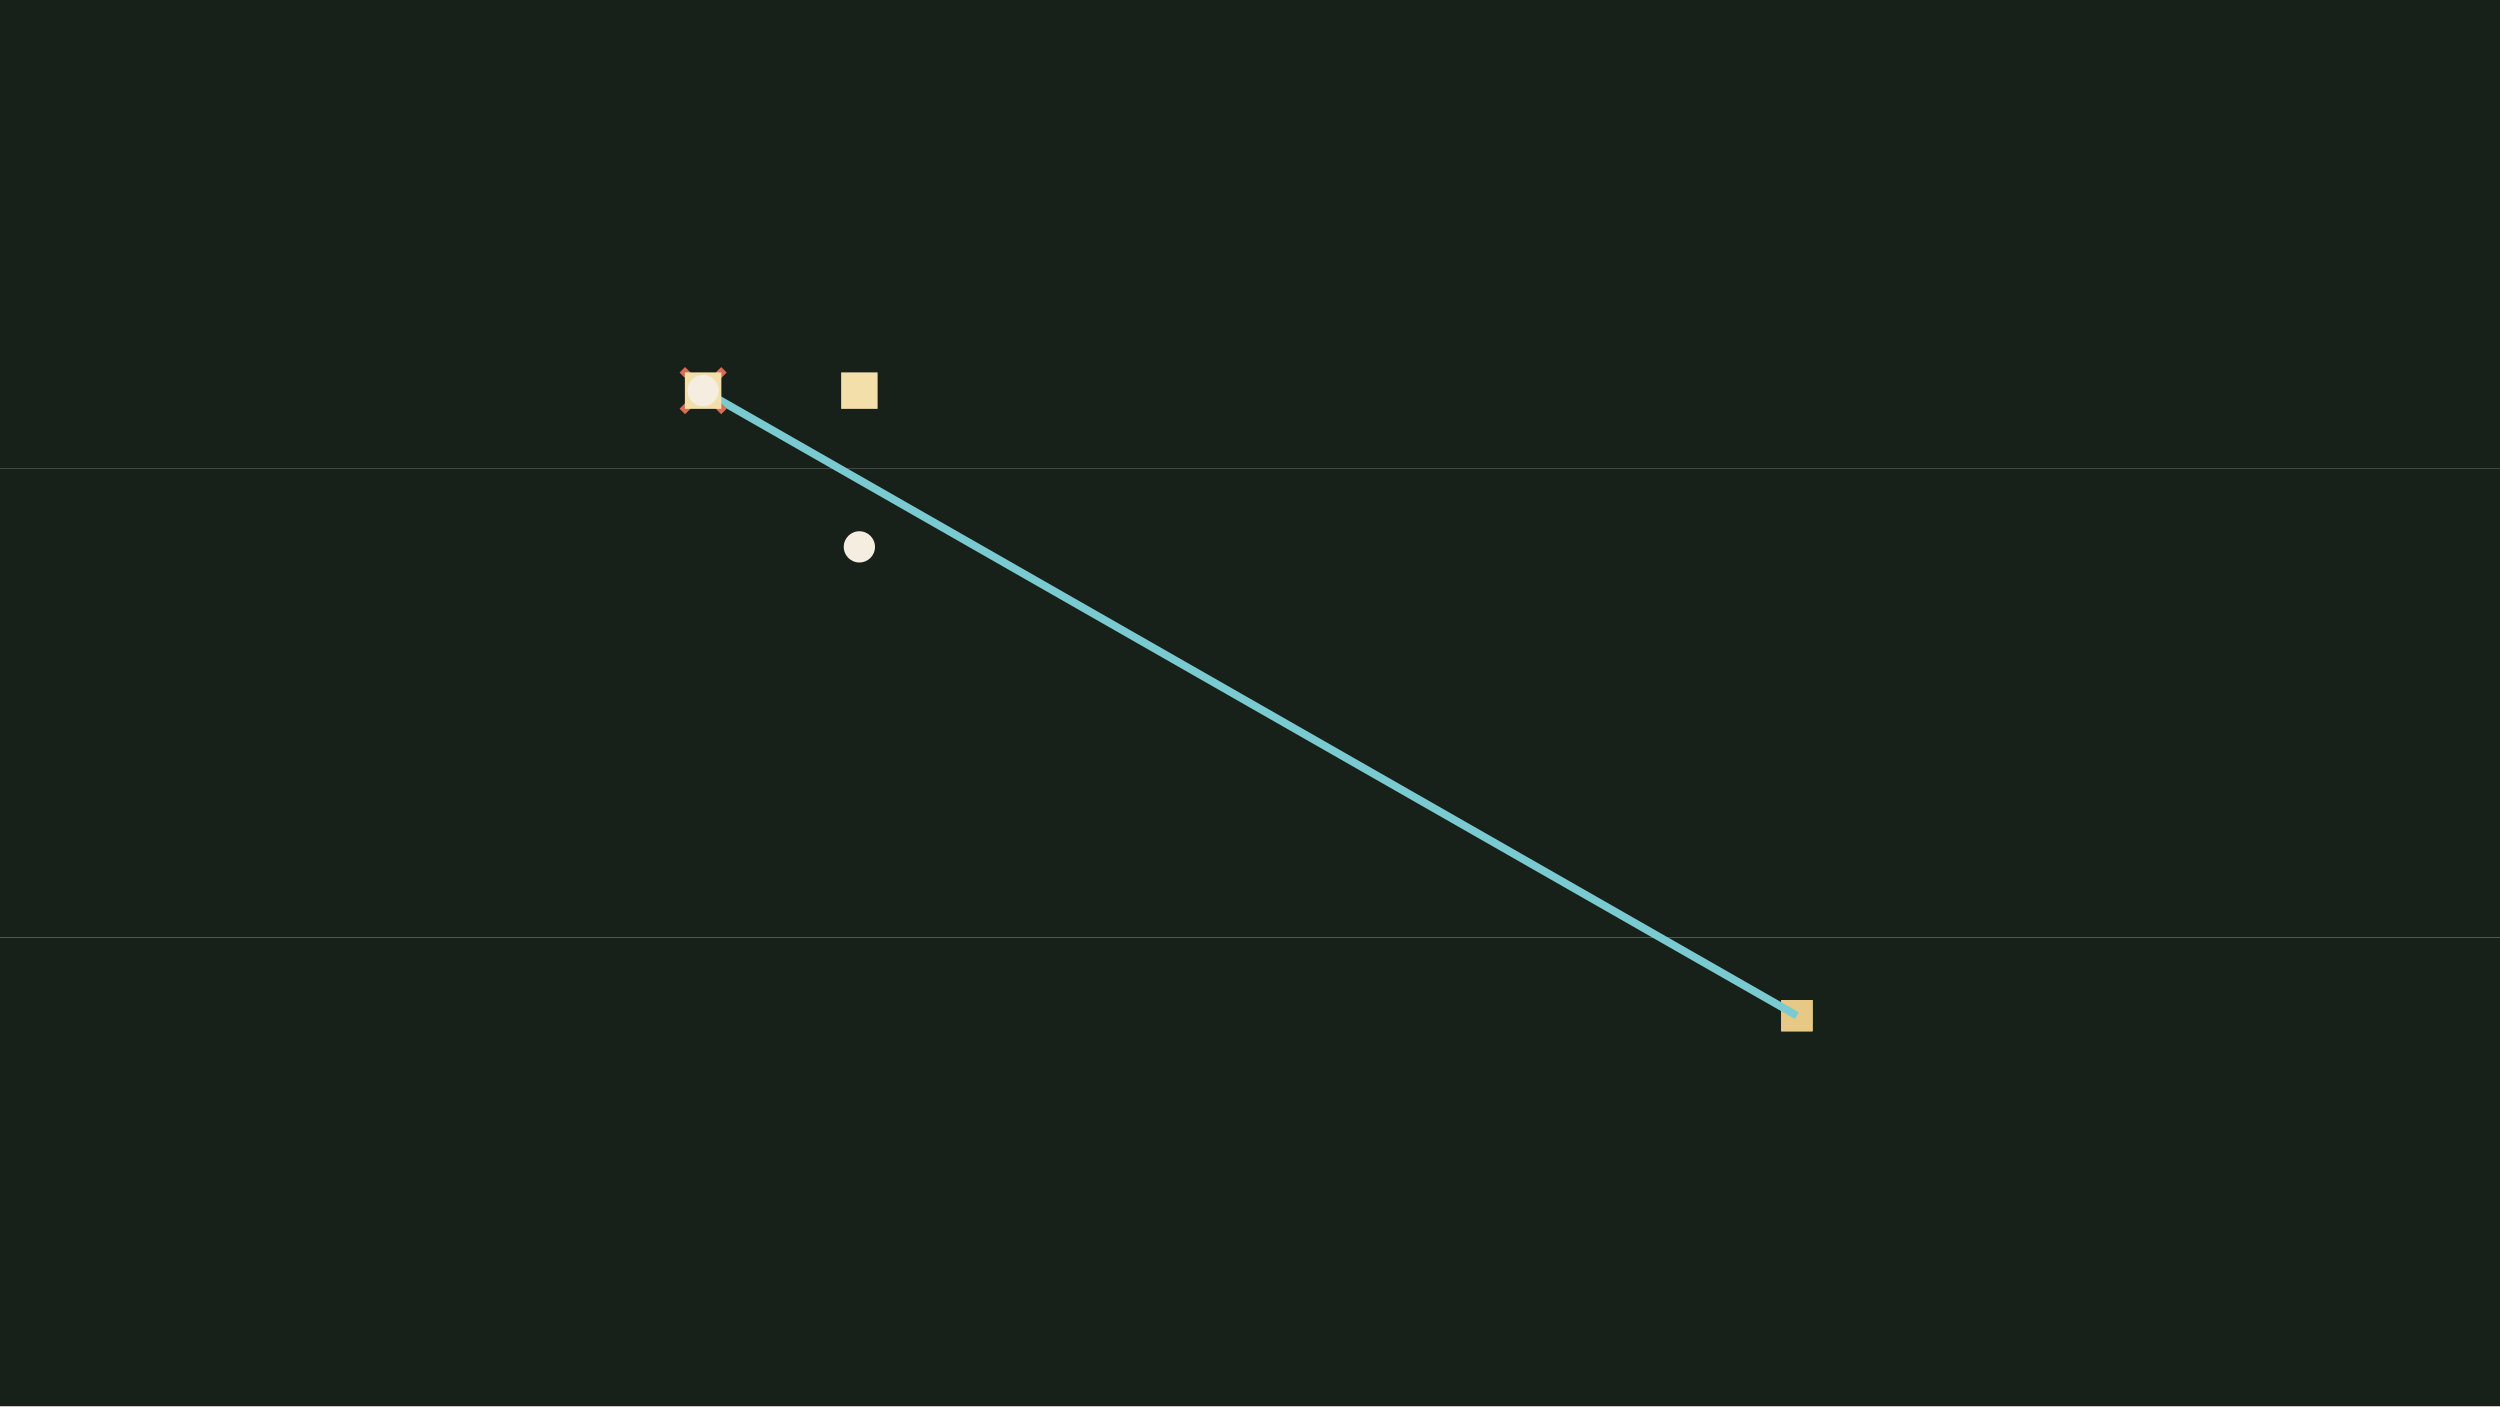
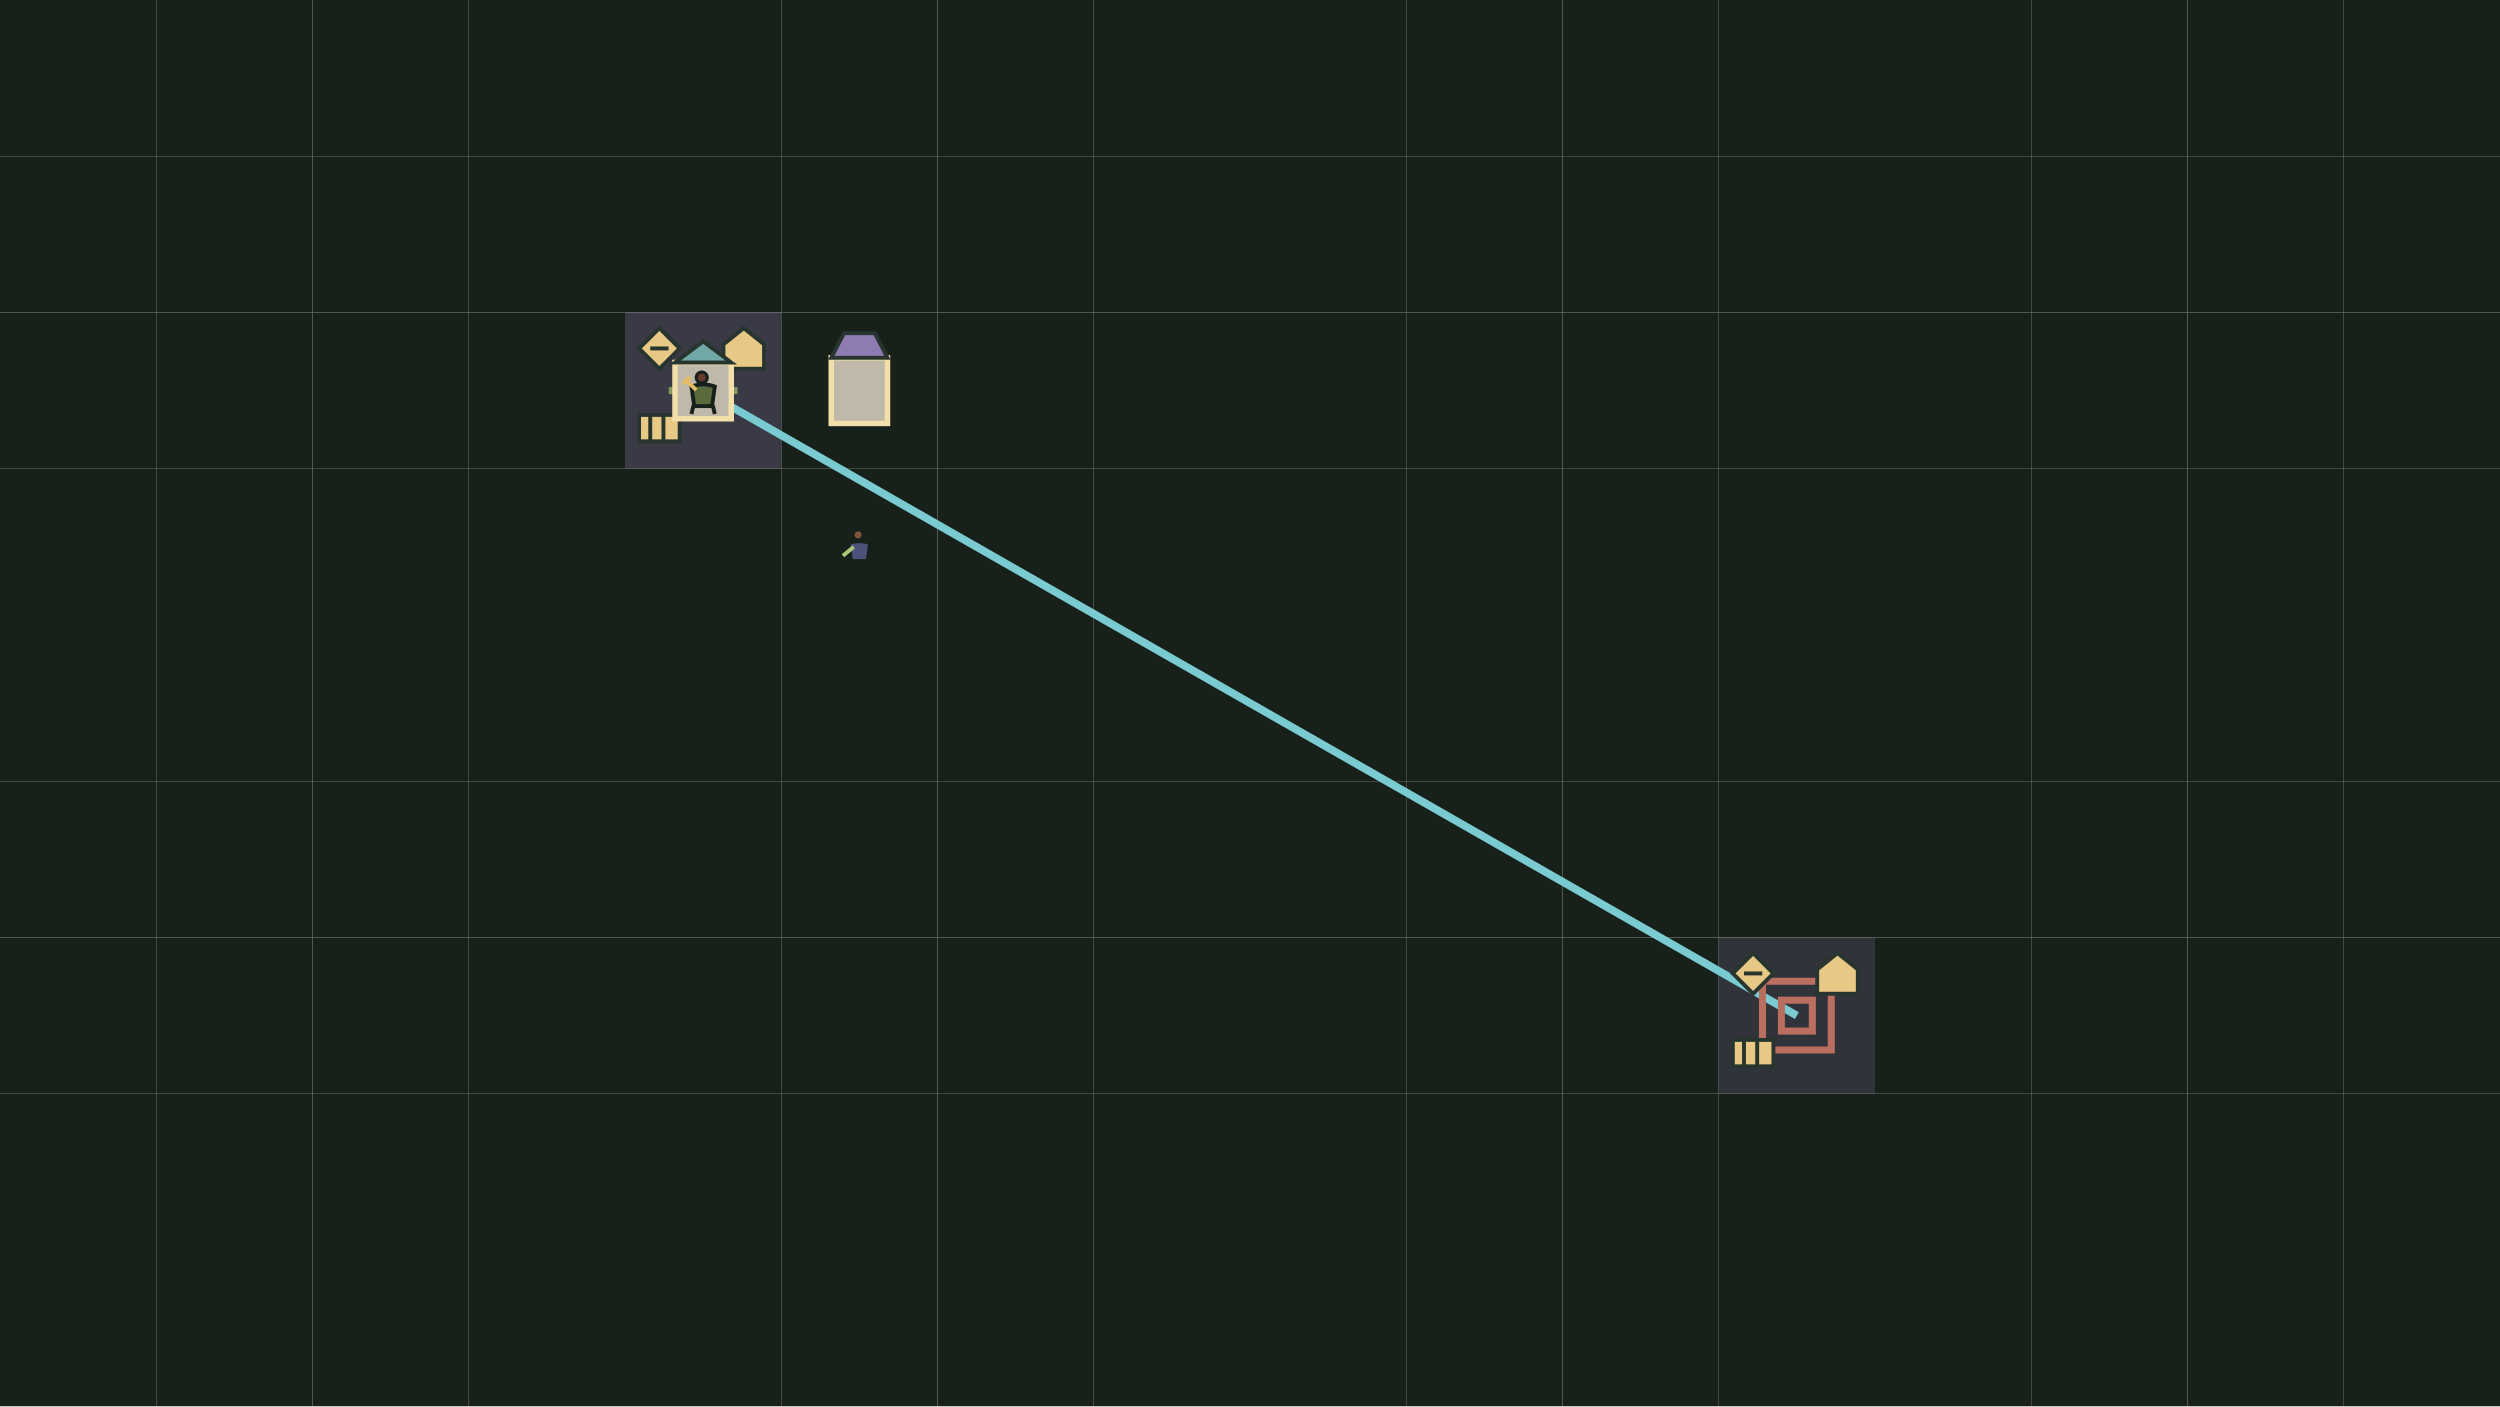
- <svg xmlns="http://www.w3.org/2000/svg" aria-label="town render baseline" data-signature="m7-r1-5c750b89" height="540" viewBox="0 0 960 540" width="960">
+ <svg xmlns="http://www.w3.org/2000/svg" aria-label="town district render baseline" data-detail="district" data-signature="m10.5-r2-c591e705" height="540" viewBox="0 0 960 540" width="960">
  <g id="terrain">
-     <rect data-pattern="rings" data-value="0" fill="#172019" height="180" width="240" x="0" y="0" />
-     <rect data-pattern="rings" data-value="0" fill="#172019" height="180" width="240" x="240" y="0" />
-     <rect data-pattern="rings" data-value="0" fill="#172019" height="180" width="240" x="480" y="0" />
-     <rect data-pattern="rings" data-value="0" fill="#172019" height="180" width="240" x="720" y="0" />
-     <rect data-pattern="rings" data-value="0" fill="#172019" height="180" width="240" x="0" y="180" />
-     <rect data-pattern="rings" data-value="0" fill="#172019" height="180" width="240" x="240" y="180" />
-     <rect data-pattern="rings" data-value="0" fill="#172019" height="180" width="240" x="480" y="180" />
-     <rect data-pattern="rings" data-value="0" fill="#172019" height="180" width="240" x="720" y="180" />
-     <rect data-pattern="rings" data-value="0" fill="#172019" height="180" width="240" x="0" y="360" />
-     <rect data-pattern="rings" data-value="0" fill="#172019" height="180" width="240" x="240" y="360" />
-     <rect data-pattern="rings" data-value="0" fill="#172019" height="180" width="240" x="480" y="360" />
-     <rect data-pattern="rings" data-value="0" fill="#172019" height="180" width="240" x="720" y="360" />
+     <rect data-pattern="rings" data-tile="0" data-value="0" fill="#172019" height="60" width="60" x="0" y="0" />
+     <rect data-pattern="rings" data-tile="1" data-value="0" fill="#172019" height="60" width="60" x="60" y="0" />
+     <rect data-pattern="rings" data-tile="2" data-value="0" fill="#172019" height="60" width="60" x="120" y="0" />
+     <rect data-pattern="rings" data-tile="3" data-value="0" fill="#172019" height="60" width="60" x="180" y="0" />
+     <rect data-pattern="rings" data-tile="4" data-value="0" fill="#172019" height="60" width="60" x="240" y="0" />
+     <rect data-pattern="rings" data-tile="5" data-value="0" fill="#172019" height="60" width="60" x="300" y="0" />
+     <rect data-pattern="rings" data-tile="6" data-value="0" fill="#172019" height="60" width="60" x="360" y="0" />
+     <rect data-pattern="rings" data-tile="7" data-value="0" fill="#172019" height="60" width="60" x="420" y="0" />
+     <rect data-pattern="rings" data-tile="8" data-value="0" fill="#172019" height="60" width="60" x="480" y="0" />
+     <rect data-pattern="rings" data-tile="9" data-value="0" fill="#172019" height="60" width="60" x="540" y="0" />
+     <rect data-pattern="rings" data-tile="10" data-value="0" fill="#172019" height="60" width="60" x="600" y="0" />
+     <rect data-pattern="rings" data-tile="11" data-value="0" fill="#172019" height="60" width="60" x="660" y="0" />
+     <rect data-pattern="rings" data-tile="12" data-value="0" fill="#172019" height="60" width="60" x="720" y="0" />
+     <rect data-pattern="rings" data-tile="13" data-value="0" fill="#172019" height="60" width="60" x="780" y="0" />
+     <rect data-pattern="rings" data-tile="14" data-value="0" fill="#172019" height="60" width="60" x="840" y="0" />
+     <rect data-pattern="rings" data-tile="15" data-value="0" fill="#172019" height="60" width="60" x="900" y="0" />
+     <rect data-pattern="rings" data-tile="16" data-value="0" fill="#172019" height="60" width="60" x="0" y="60" />
+     <rect data-pattern="rings" data-tile="17" data-value="0" fill="#172019" height="60" width="60" x="60" y="60" />
+     <rect data-pattern="rings" data-tile="18" data-value="0" fill="#172019" height="60" width="60" x="120" y="60" />
+     <rect data-pattern="rings" data-tile="19" data-value="0" fill="#172019" height="60" width="60" x="180" y="60" />
+     <rect data-pattern="rings" data-tile="20" data-value="0" fill="#172019" height="60" width="60" x="240" y="60" />
+     <rect data-pattern="rings" data-tile="21" data-value="0" fill="#172019" height="60" width="60" x="300" y="60" />
+     <rect data-pattern="rings" data-tile="22" data-value="0" fill="#172019" height="60" width="60" x="360" y="60" />
+     <rect data-pattern="rings" data-tile="23" data-value="0" fill="#172019" height="60" width="60" x="420" y="60" />
+     <rect data-pattern="rings" data-tile="24" data-value="0" fill="#172019" height="60" width="60" x="480" y="60" />
+     <rect data-pattern="rings" data-tile="25" data-value="0" fill="#172019" height="60" width="60" x="540" y="60" />
+     <rect data-pattern="rings" data-tile="26" data-value="0" fill="#172019" height="60" width="60" x="600" y="60" />
+     <rect data-pattern="rings" data-tile="27" data-value="0" fill="#172019" height="60" width="60" x="660" y="60" />
+     <rect data-pattern="rings" data-tile="28" data-value="0" fill="#172019" height="60" width="60" x="720" y="60" />
+     <rect data-pattern="rings" data-tile="29" data-value="0" fill="#172019" height="60" width="60" x="780" y="60" />
+     <rect data-pattern="rings" data-tile="30" data-value="0" fill="#172019" height="60" width="60" x="840" y="60" />
+     <rect data-pattern="rings" data-tile="31" data-value="0" fill="#172019" height="60" width="60" x="900" y="60" />
+     <rect data-pattern="rings" data-tile="32" data-value="0" fill="#172019" height="60" width="60" x="0" y="120" />
+     <rect data-pattern="rings" data-tile="33" data-value="0" fill="#172019" height="60" width="60" x="60" y="120" />
+     <rect data-pattern="rings" data-tile="34" data-value="0" fill="#172019" height="60" width="60" x="120" y="120" />
+     <rect data-pattern="rings" data-tile="35" data-value="0" fill="#172019" height="60" width="60" x="180" y="120" />
+     <rect data-pattern="rings" data-tile="36" data-value="220" fill="#393a46" height="60" width="60" x="240" y="120" />
+     <rect data-pattern="rings" data-tile="37" data-value="0" fill="#172019" height="60" width="60" x="300" y="120" />
+     <rect data-pattern="rings" data-tile="38" data-value="0" fill="#172019" height="60" width="60" x="360" y="120" />
+     <rect data-pattern="rings" data-tile="39" data-value="0" fill="#172019" height="60" width="60" x="420" y="120" />
+     <rect data-pattern="rings" data-tile="40" data-value="0" fill="#172019" height="60" width="60" x="480" y="120" />
+     <rect data-pattern="rings" data-tile="41" data-value="0" fill="#172019" height="60" width="60" x="540" y="120" />
+     <rect data-pattern="rings" data-tile="42" data-value="0" fill="#172019" height="60" width="60" x="600" y="120" />
+     <rect data-pattern="rings" data-tile="43" data-value="0" fill="#172019" height="60" width="60" x="660" y="120" />
+     <rect data-pattern="rings" data-tile="44" data-value="0" fill="#172019" height="60" width="60" x="720" y="120" />
+     <rect data-pattern="rings" data-tile="45" data-value="0" fill="#172019" height="60" width="60" x="780" y="120" />
+     <rect data-pattern="rings" data-tile="46" data-value="0" fill="#172019" height="60" width="60" x="840" y="120" />
+     <rect data-pattern="rings" data-tile="47" data-value="0" fill="#172019" height="60" width="60" x="900" y="120" />
+     <rect data-pattern="rings" data-tile="48" data-value="0" fill="#172019" height="60" width="60" x="0" y="180" />
+     <rect data-pattern="rings" data-tile="49" data-value="0" fill="#172019" height="60" width="60" x="60" y="180" />
+     <rect data-pattern="rings" data-tile="50" data-value="0" fill="#172019" height="60" width="60" x="120" y="180" />
+     <rect data-pattern="rings" data-tile="51" data-value="0" fill="#172019" height="60" width="60" x="180" y="180" />
+     <rect data-pattern="rings" data-tile="52" data-value="0" fill="#172019" height="60" width="60" x="240" y="180" />
+     <rect data-pattern="rings" data-tile="53" data-value="0" fill="#172019" height="60" width="60" x="300" y="180" />
+     <rect data-pattern="rings" data-tile="54" data-value="0" fill="#172019" height="60" width="60" x="360" y="180" />
+     <rect data-pattern="rings" data-tile="55" data-value="0" fill="#172019" height="60" width="60" x="420" y="180" />
+     <rect data-pattern="rings" data-tile="56" data-value="0" fill="#172019" height="60" width="60" x="480" y="180" />
+     <rect data-pattern="rings" data-tile="57" data-value="0" fill="#172019" height="60" width="60" x="540" y="180" />
+     <rect data-pattern="rings" data-tile="58" data-value="0" fill="#172019" height="60" width="60" x="600" y="180" />
+     <rect data-pattern="rings" data-tile="59" data-value="0" fill="#172019" height="60" width="60" x="660" y="180" />
+     <rect data-pattern="rings" data-tile="60" data-value="0" fill="#172019" height="60" width="60" x="720" y="180" />
+     <rect data-pattern="rings" data-tile="61" data-value="0" fill="#172019" height="60" width="60" x="780" y="180" />
+     <rect data-pattern="rings" data-tile="62" data-value="0" fill="#172019" height="60" width="60" x="840" y="180" />
+     <rect data-pattern="rings" data-tile="63" data-value="0" fill="#172019" height="60" width="60" x="900" y="180" />
+     <rect data-pattern="rings" data-tile="64" data-value="0" fill="#172019" height="60" width="60" x="0" y="240" />
+     <rect data-pattern="rings" data-tile="65" data-value="0" fill="#172019" height="60" width="60" x="60" y="240" />
+     <rect data-pattern="rings" data-tile="66" data-value="0" fill="#172019" height="60" width="60" x="120" y="240" />
+     <rect data-pattern="rings" data-tile="67" data-value="0" fill="#172019" height="60" width="60" x="180" y="240" />
+     <rect data-pattern="rings" data-tile="68" data-value="0" fill="#172019" height="60" width="60" x="240" y="240" />
+     <rect data-pattern="rings" data-tile="69" data-value="0" fill="#172019" height="60" width="60" x="300" y="240" />
+     <rect data-pattern="rings" data-tile="70" data-value="0" fill="#172019" height="60" width="60" x="360" y="240" />
+     <rect data-pattern="rings" data-tile="71" data-value="0" fill="#172019" height="60" width="60" x="420" y="240" />
+     <rect data-pattern="rings" data-tile="72" data-value="0" fill="#172019" height="60" width="60" x="480" y="240" />
+     <rect data-pattern="rings" data-tile="73" data-value="0" fill="#172019" height="60" width="60" x="540" y="240" />
+     <rect data-pattern="rings" data-tile="74" data-value="0" fill="#172019" height="60" width="60" x="600" y="240" />
+     <rect data-pattern="rings" data-tile="75" data-value="0" fill="#172019" height="60" width="60" x="660" y="240" />
+     <rect data-pattern="rings" data-tile="76" data-value="0" fill="#172019" height="60" width="60" x="720" y="240" />
+     <rect data-pattern="rings" data-tile="77" data-value="0" fill="#172019" height="60" width="60" x="780" y="240" />
+     <rect data-pattern="rings" data-tile="78" data-value="0" fill="#172019" height="60" width="60" x="840" y="240" />
+     <rect data-pattern="rings" data-tile="79" data-value="0" fill="#172019" height="60" width="60" x="900" y="240" />
+     <rect data-pattern="rings" data-tile="80" data-value="0" fill="#172019" height="60" width="60" x="0" y="300" />
+     <rect data-pattern="rings" data-tile="81" data-value="0" fill="#172019" height="60" width="60" x="60" y="300" />
+     <rect data-pattern="rings" data-tile="82" data-value="0" fill="#172019" height="60" width="60" x="120" y="300" />
+     <rect data-pattern="rings" data-tile="83" data-value="0" fill="#172019" height="60" width="60" x="180" y="300" />
+     <rect data-pattern="rings" data-tile="84" data-value="0" fill="#172019" height="60" width="60" x="240" y="300" />
+     <rect data-pattern="rings" data-tile="85" data-value="0" fill="#172019" height="60" width="60" x="300" y="300" />
+     <rect data-pattern="rings" data-tile="86" data-value="0" fill="#172019" height="60" width="60" x="360" y="300" />
+     <rect data-pattern="rings" data-tile="87" data-value="0" fill="#172019" height="60" width="60" x="420" y="300" />
+     <rect data-pattern="rings" data-tile="88" data-value="0" fill="#172019" height="60" width="60" x="480" y="300" />
+     <rect data-pattern="rings" data-tile="89" data-value="0" fill="#172019" height="60" width="60" x="540" y="300" />
+     <rect data-pattern="rings" data-tile="90" data-value="0" fill="#172019" height="60" width="60" x="600" y="300" />
+     <rect data-pattern="rings" data-tile="91" data-value="0" fill="#172019" height="60" width="60" x="660" y="300" />
+     <rect data-pattern="rings" data-tile="92" data-value="0" fill="#172019" height="60" width="60" x="720" y="300" />
+     <rect data-pattern="rings" data-tile="93" data-value="0" fill="#172019" height="60" width="60" x="780" y="300" />
+     <rect data-pattern="rings" data-tile="94" data-value="0" fill="#172019" height="60" width="60" x="840" y="300" />
+     <rect data-pattern="rings" data-tile="95" data-value="0" fill="#172019" height="60" width="60" x="900" y="300" />
+     <rect data-pattern="rings" data-tile="96" data-value="0" fill="#172019" height="60" width="60" x="0" y="360" />
+     <rect data-pattern="rings" data-tile="97" data-value="0" fill="#172019" height="60" width="60" x="60" y="360" />
+     <rect data-pattern="rings" data-tile="98" data-value="0" fill="#172019" height="60" width="60" x="120" y="360" />
+     <rect data-pattern="rings" data-tile="99" data-value="0" fill="#172019" height="60" width="60" x="180" y="360" />
+     <rect data-pattern="rings" data-tile="100" data-value="0" fill="#172019" height="60" width="60" x="240" y="360" />
+     <rect data-pattern="rings" data-tile="101" data-value="0" fill="#172019" height="60" width="60" x="300" y="360" />
+     <rect data-pattern="rings" data-tile="102" data-value="0" fill="#172019" height="60" width="60" x="360" y="360" />
+     <rect data-pattern="rings" data-tile="103" data-value="0" fill="#172019" height="60" width="60" x="420" y="360" />
+     <rect data-pattern="rings" data-tile="104" data-value="0" fill="#172019" height="60" width="60" x="480" y="360" />
+     <rect data-pattern="rings" data-tile="105" data-value="0" fill="#172019" height="60" width="60" x="540" y="360" />
+     <rect data-pattern="rings" data-tile="106" data-value="0" fill="#172019" height="60" width="60" x="600" y="360" />
+     <rect data-pattern="rings" data-tile="107" data-value="160" fill="#30333a" height="60" width="60" x="660" y="360" />
+     <rect data-pattern="rings" data-tile="108" data-value="0" fill="#172019" height="60" width="60" x="720" y="360" />
+     <rect data-pattern="rings" data-tile="109" data-value="0" fill="#172019" height="60" width="60" x="780" y="360" />
+     <rect data-pattern="rings" data-tile="110" data-value="0" fill="#172019" height="60" width="60" x="840" y="360" />
+     <rect data-pattern="rings" data-tile="111" data-value="0" fill="#172019" height="60" width="60" x="900" y="360" />
+     <rect data-pattern="rings" data-tile="112" data-value="0" fill="#172019" height="60" width="60" x="0" y="420" />
+     <rect data-pattern="rings" data-tile="113" data-value="0" fill="#172019" height="60" width="60" x="60" y="420" />
+     <rect data-pattern="rings" data-tile="114" data-value="0" fill="#172019" height="60" width="60" x="120" y="420" />
+     <rect data-pattern="rings" data-tile="115" data-value="0" fill="#172019" height="60" width="60" x="180" y="420" />
+     <rect data-pattern="rings" data-tile="116" data-value="0" fill="#172019" height="60" width="60" x="240" y="420" />
+     <rect data-pattern="rings" data-tile="117" data-value="0" fill="#172019" height="60" width="60" x="300" y="420" />
+     <rect data-pattern="rings" data-tile="118" data-value="0" fill="#172019" height="60" width="60" x="360" y="420" />
+     <rect data-pattern="rings" data-tile="119" data-value="0" fill="#172019" height="60" width="60" x="420" y="420" />
+     <rect data-pattern="rings" data-tile="120" data-value="0" fill="#172019" height="60" width="60" x="480" y="420" />
+     <rect data-pattern="rings" data-tile="121" data-value="0" fill="#172019" height="60" width="60" x="540" y="420" />
+     <rect data-pattern="rings" data-tile="122" data-value="0" fill="#172019" height="60" width="60" x="600" y="420" />
+     <rect data-pattern="rings" data-tile="123" data-value="0" fill="#172019" height="60" width="60" x="660" y="420" />
+     <rect data-pattern="rings" data-tile="124" data-value="0" fill="#172019" height="60" width="60" x="720" y="420" />
+     <rect data-pattern="rings" data-tile="125" data-value="0" fill="#172019" height="60" width="60" x="780" y="420" />
+     <rect data-pattern="rings" data-tile="126" data-value="0" fill="#172019" height="60" width="60" x="840" y="420" />
+     <rect data-pattern="rings" data-tile="127" data-value="0" fill="#172019" height="60" width="60" x="900" y="420" />
+     <rect data-pattern="rings" data-tile="128" data-value="0" fill="#172019" height="60" width="60" x="0" y="480" />
+     <rect data-pattern="rings" data-tile="129" data-value="0" fill="#172019" height="60" width="60" x="60" y="480" />
+     <rect data-pattern="rings" data-tile="130" data-value="0" fill="#172019" height="60" width="60" x="120" y="480" />
+     <rect data-pattern="rings" data-tile="131" data-value="0" fill="#172019" height="60" width="60" x="180" y="480" />
+     <rect data-pattern="rings" data-tile="132" data-value="0" fill="#172019" height="60" width="60" x="240" y="480" />
+     <rect data-pattern="rings" data-tile="133" data-value="0" fill="#172019" height="60" width="60" x="300" y="480" />
+     <rect data-pattern="rings" data-tile="134" data-value="0" fill="#172019" height="60" width="60" x="360" y="480" />
+     <rect data-pattern="rings" data-tile="135" data-value="0" fill="#172019" height="60" width="60" x="420" y="480" />
+     <rect data-pattern="rings" data-tile="136" data-value="0" fill="#172019" height="60" width="60" x="480" y="480" />
+     <rect data-pattern="rings" data-tile="137" data-value="0" fill="#172019" height="60" width="60" x="540" y="480" />
+     <rect data-pattern="rings" data-tile="138" data-value="0" fill="#172019" height="60" width="60" x="600" y="480" />
+     <rect data-pattern="rings" data-tile="139" data-value="0" fill="#172019" height="60" width="60" x="660" y="480" />
+     <rect data-pattern="rings" data-tile="140" data-value="0" fill="#172019" height="60" width="60" x="720" y="480" />
+     <rect data-pattern="rings" data-tile="141" data-value="0" fill="#172019" height="60" width="60" x="780" y="480" />
+     <rect data-pattern="rings" data-tile="142" data-value="0" fill="#172019" height="60" width="60" x="840" y="480" />
+     <rect data-pattern="rings" data-tile="143" data-value="0" fill="#172019" height="60" width="60" x="900" y="480" />
+   </g>
+   <g id="terrain-texture" />
+   <g id="routes">
+     <path d="M270 150L690 390" data-route="3" data-status="active" fill="none" stroke="#79cbd1" stroke-width="3" />
+   </g>
+   <g id="settlements">
+     <path d="M256.8 150L283.2 150M260.76 142.74L279.24 142.74" data-layout="linear" data-settlement="1" fill="none" stroke="#829a61" stroke-width="2.7" />
+     <path d="M676.8 376.8H703.2V403.2H676.8Z M684.06 384.06H695.94V395.94H684.06Z" data-layout="courtyard" data-settlement="2" fill="none" stroke="#b96e5f" stroke-width="2.7" />
  </g>
  <g id="built-environment">
-     <rect data-kind="district" fill="#e7c885" height="12" width="12" x="264" y="144" />
-     <rect data-kind="farm" fill="#e7c885" height="12" width="12" x="264" y="144" />
-     <rect data-kind="infrastructure" fill="#e7c885" height="12" width="12" x="264" y="144" />
-     <rect data-kind="road" fill="#e7c885" height="12" width="12" x="264" y="144" />
-     <rect data-kind="district" fill="#e7c885" height="12" width="12" x="684" y="384" />
-     <rect data-kind="farm" fill="#e7c885" height="12" width="12" x="684" y="384" />
-     <rect data-kind="infrastructure" fill="#e7c885" height="12" width="12" x="684" y="384" />
+     <path d="M277.8 141.6V132.24L285.6 126L293.4 132.24V141.6Z" data-kind="district" data-material="stone" fill="#e7c885" stroke="#27352e" stroke-width="1.5" />
+     <path d="M245.4 159.33H261V169.47H245.4Z M249.69 159.33V169.47M254.76 159.33V169.47" data-kind="farm" data-material="stone" fill="#e7c885" stroke="#27352e" stroke-width="1.5" />
+     <path d="M253.2 126L261 133.8L253.2 141.6L245.4 133.8Z M249.69 133.8H256.71" data-kind="infrastructure" data-material="stone" fill="#e7c885" stroke="#27352e" stroke-width="1.5" />
+     <path d="M262.2 150H277.8" data-kind="road" data-material="stone" fill="none" stroke="#27352e" stroke-width="1.5" />
+     <path d="M697.8 381.6V372.24L705.6 366L713.4 372.24V381.6Z" data-kind="district" data-material="stone" fill="#e7c885" stroke="#27352e" stroke-width="1.5" />
+     <path d="M665.4 399.33H681V409.47H665.4Z M669.69 399.33V409.47M674.76 399.33V409.47" data-kind="farm" data-material="stone" fill="#e7c885" stroke="#27352e" stroke-width="1.5" />
+     <path d="M673.2 366L681 373.8L673.2 381.6L665.4 373.8Z M669.69 373.8H676.71" data-kind="infrastructure" data-material="stone" fill="#e7c885" stroke="#27352e" stroke-width="1.5" />
  </g>
-   <g id="routes-ruins">
-     <path d="M270 150L690 390" data-route="3" fill="none" stroke="#79cbd1" stroke-width="3" />
-     <path d="M262 142L278 158M278 142L262 158" data-ruin="7" stroke="#d76d55" stroke-width="3" />
+   <g id="ruins">
+     <path d="M259.8 160.2V144.39L267.96 139.8V160.2M271.02 160.2V147.96L280.2 142.86V160.2" data-ruin="7" fill="none" stroke="#d76d55" stroke-width="2.4" />
  </g>
  <g id="structures">
-     <rect data-structure="1" fill="#f3dfaa" height="14" width="14" x="263" y="143" />
-     <rect data-structure="2" fill="#f3dfaa" height="14" width="14" x="323" y="143" />
+     <g data-condition="sound" data-form="home" data-progress="1000" data-roof="gable" data-state="3" data-structure="1">
+       <path d="M259.2 139.2H280.8V160.8H259.2Z" fill="#c0b9a9" stroke="#f3dfaa" stroke-width="2.1" />
+       <path d="M259.2 139.2L270 131.1L280.8 139.2Z" fill="#72a7a8" stroke="#27352e" stroke-width="1.5" />
+     </g>
+     <g data-condition="worn" data-form="storehouse" data-progress="650" data-roof="hip" data-state="2" data-structure="2">
+       <path d="M319.2 137.4H340.8V162.6H319.2Z" fill="#c0b9a9" stroke="#f3dfaa" stroke-width="2.1" />
+       <path d="M319.2 137.4L324.06 127.95H335.94L340.8 137.4Z" fill="#8e7bb2" stroke="#27352e" stroke-width="1.5" />
+     </g>
  </g>
+   <g id="space-landmarks" />
  <g id="agents">
-     <circle cx="270" cy="150" data-agent="1" fill="#f4ede0" r="6" />
-     <circle cx="330" cy="210" data-agent="2" fill="#f4ede0" r="6" />
+     <g data-accent="sash" data-activity="build" data-agent="1" data-facing="left" data-health="sound" data-silhouette="upright">
+       <path d="M265.51 148.42Q270 146.83 274.49 148.42L273.41 155.94H266.59Z" fill="#596b3b" stroke="#17211c" stroke-width="1.5" />
+       <circle cx="269.47" cy="144.98" fill="#653b2d" r="2.11" stroke="#17211c" stroke-width="1.2" />
+       <path d="M266.32 155.54L265.51 158.98M273.68 155.54L274.49 158.98" fill="none" stroke="#17211c" stroke-width="1.5" />
+       <path d="M267.36 149.74L263.14 145.78M264.98 144.72L262.34 147.36" fill="none" stroke="#e7bc61" stroke-width="1.5" />
+     </g>
+     <g data-accent="band" data-activity="gather" data-agent="2" data-facing="left" data-health="worn" data-silhouette="upright">
+       <path d="M325.87 208.54Q330 207.09 334.13 208.54L333.14 215.46H326.86Z" fill="#4d527c" stroke="#17211c" stroke-width="1.5" />
+       <circle cx="329.51" cy="205.39" fill="#87523b" r="1.94" stroke="#17211c" stroke-width="1.2" />
+       <path d="M326.61 215.1L325.87 218.26M333.39 215.1L334.13 218.26" fill="none" stroke="#17211c" stroke-width="1.5" />
+       <path d="M327.81 210L323.69 213.4" fill="none" stroke="#a8c979" stroke-width="1.5" />
+     </g>
  </g>
  <g id="effects" />
</svg>
